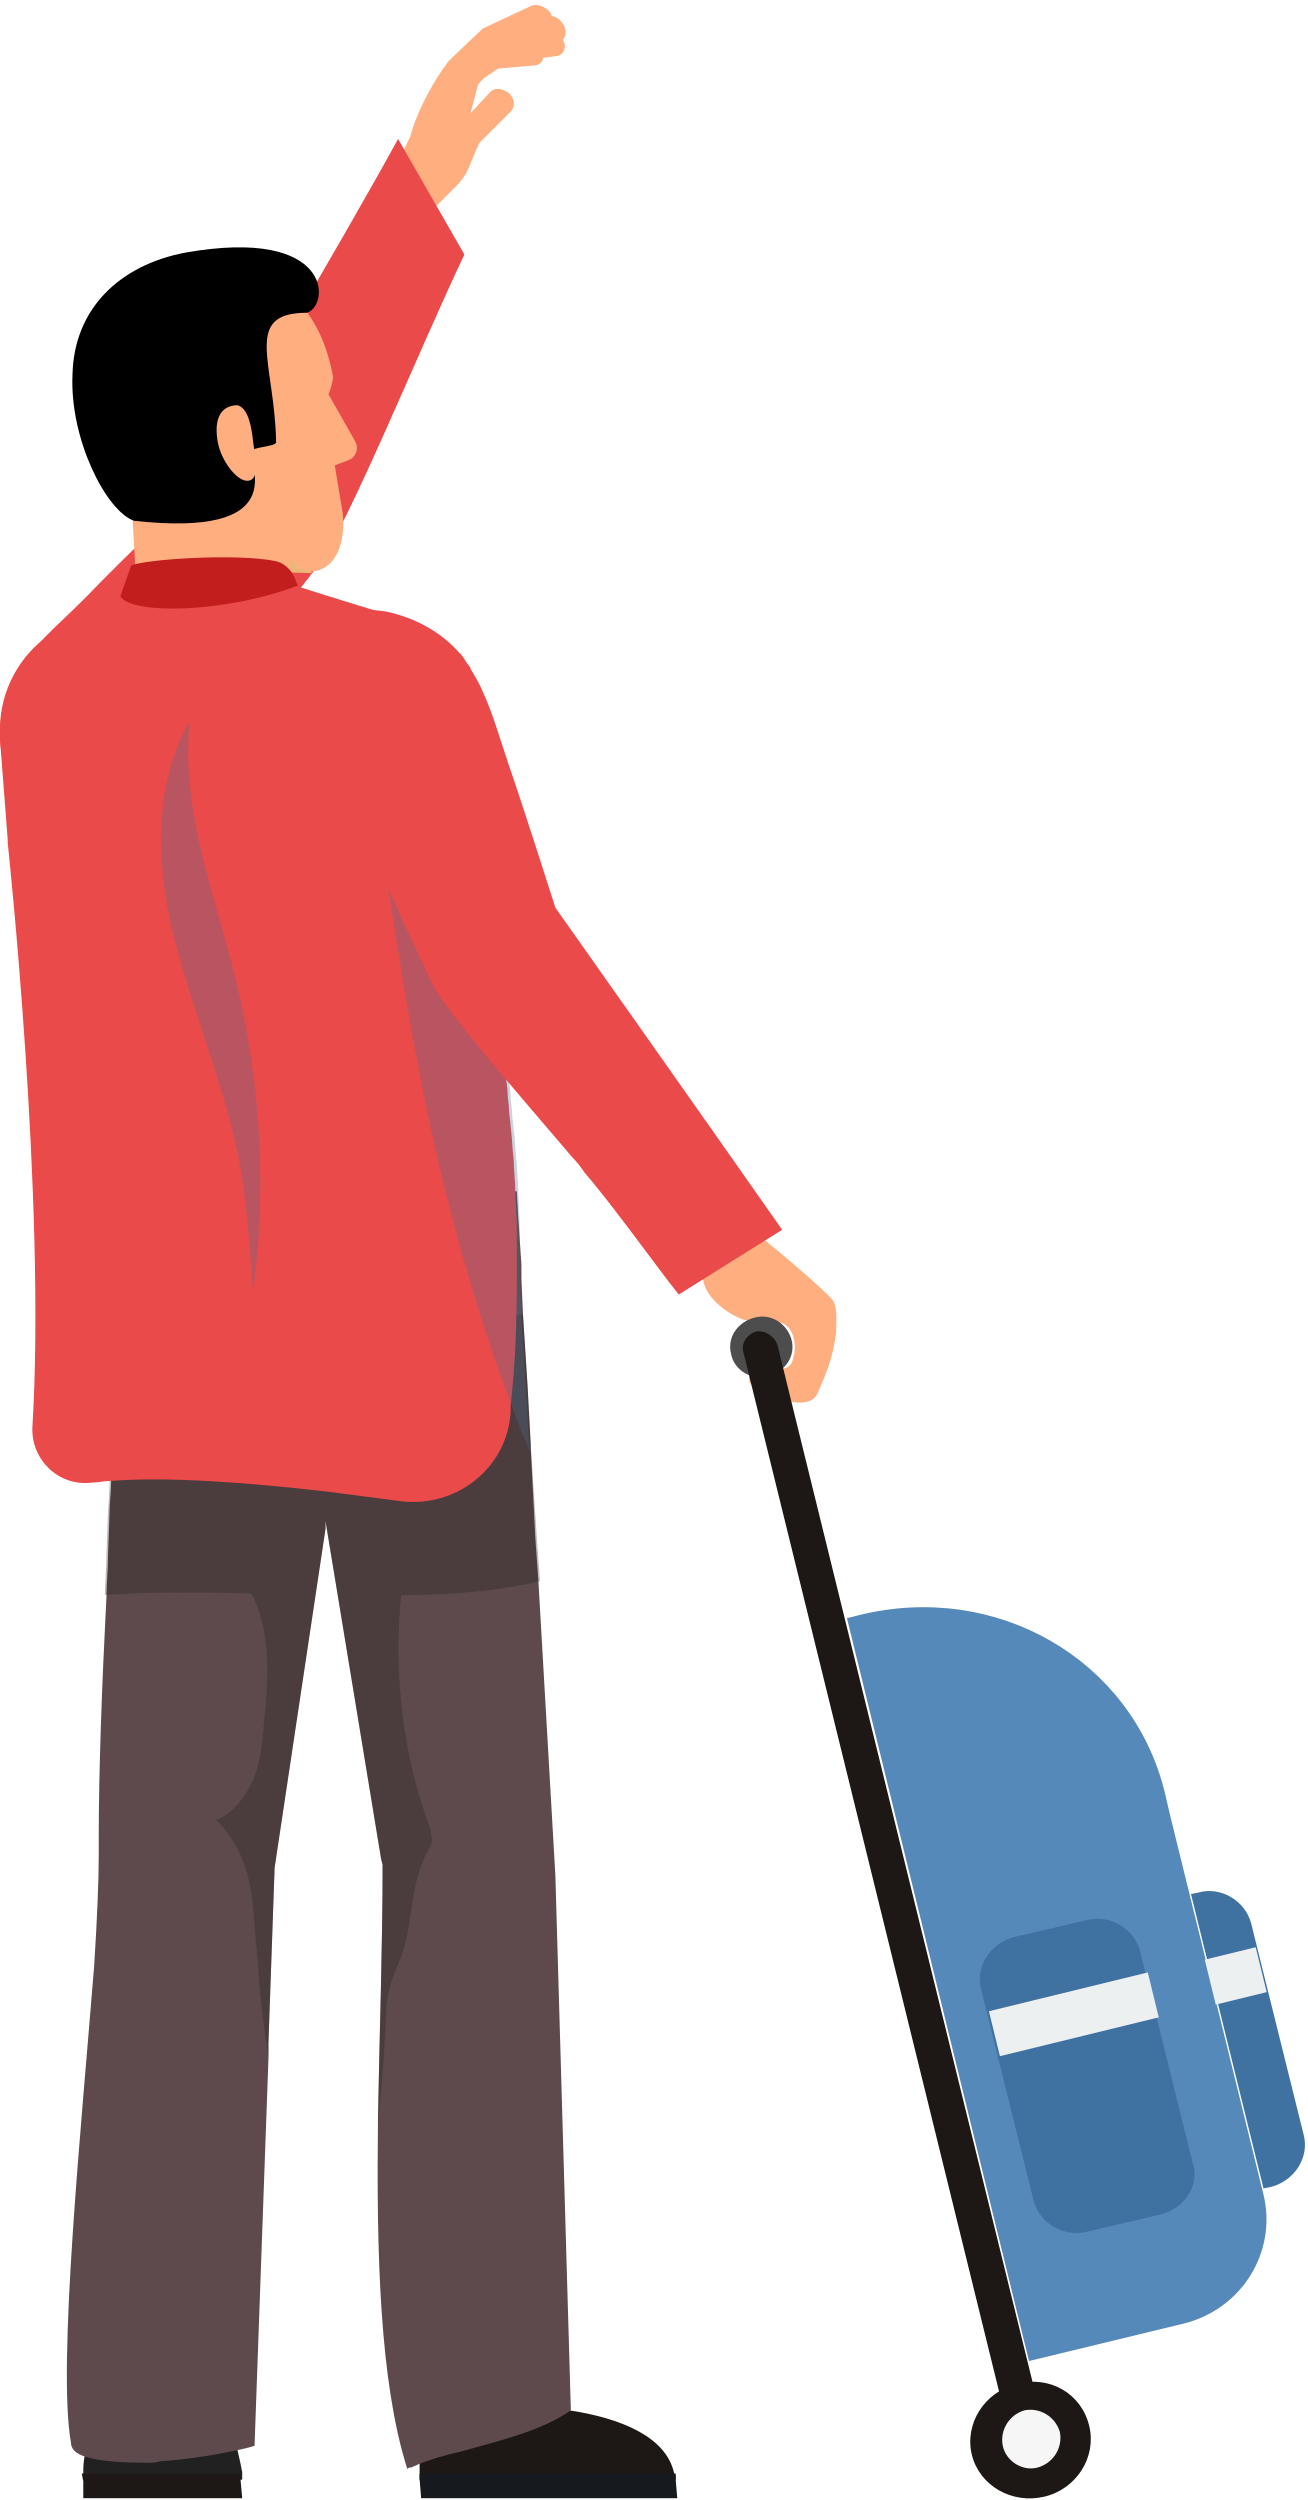
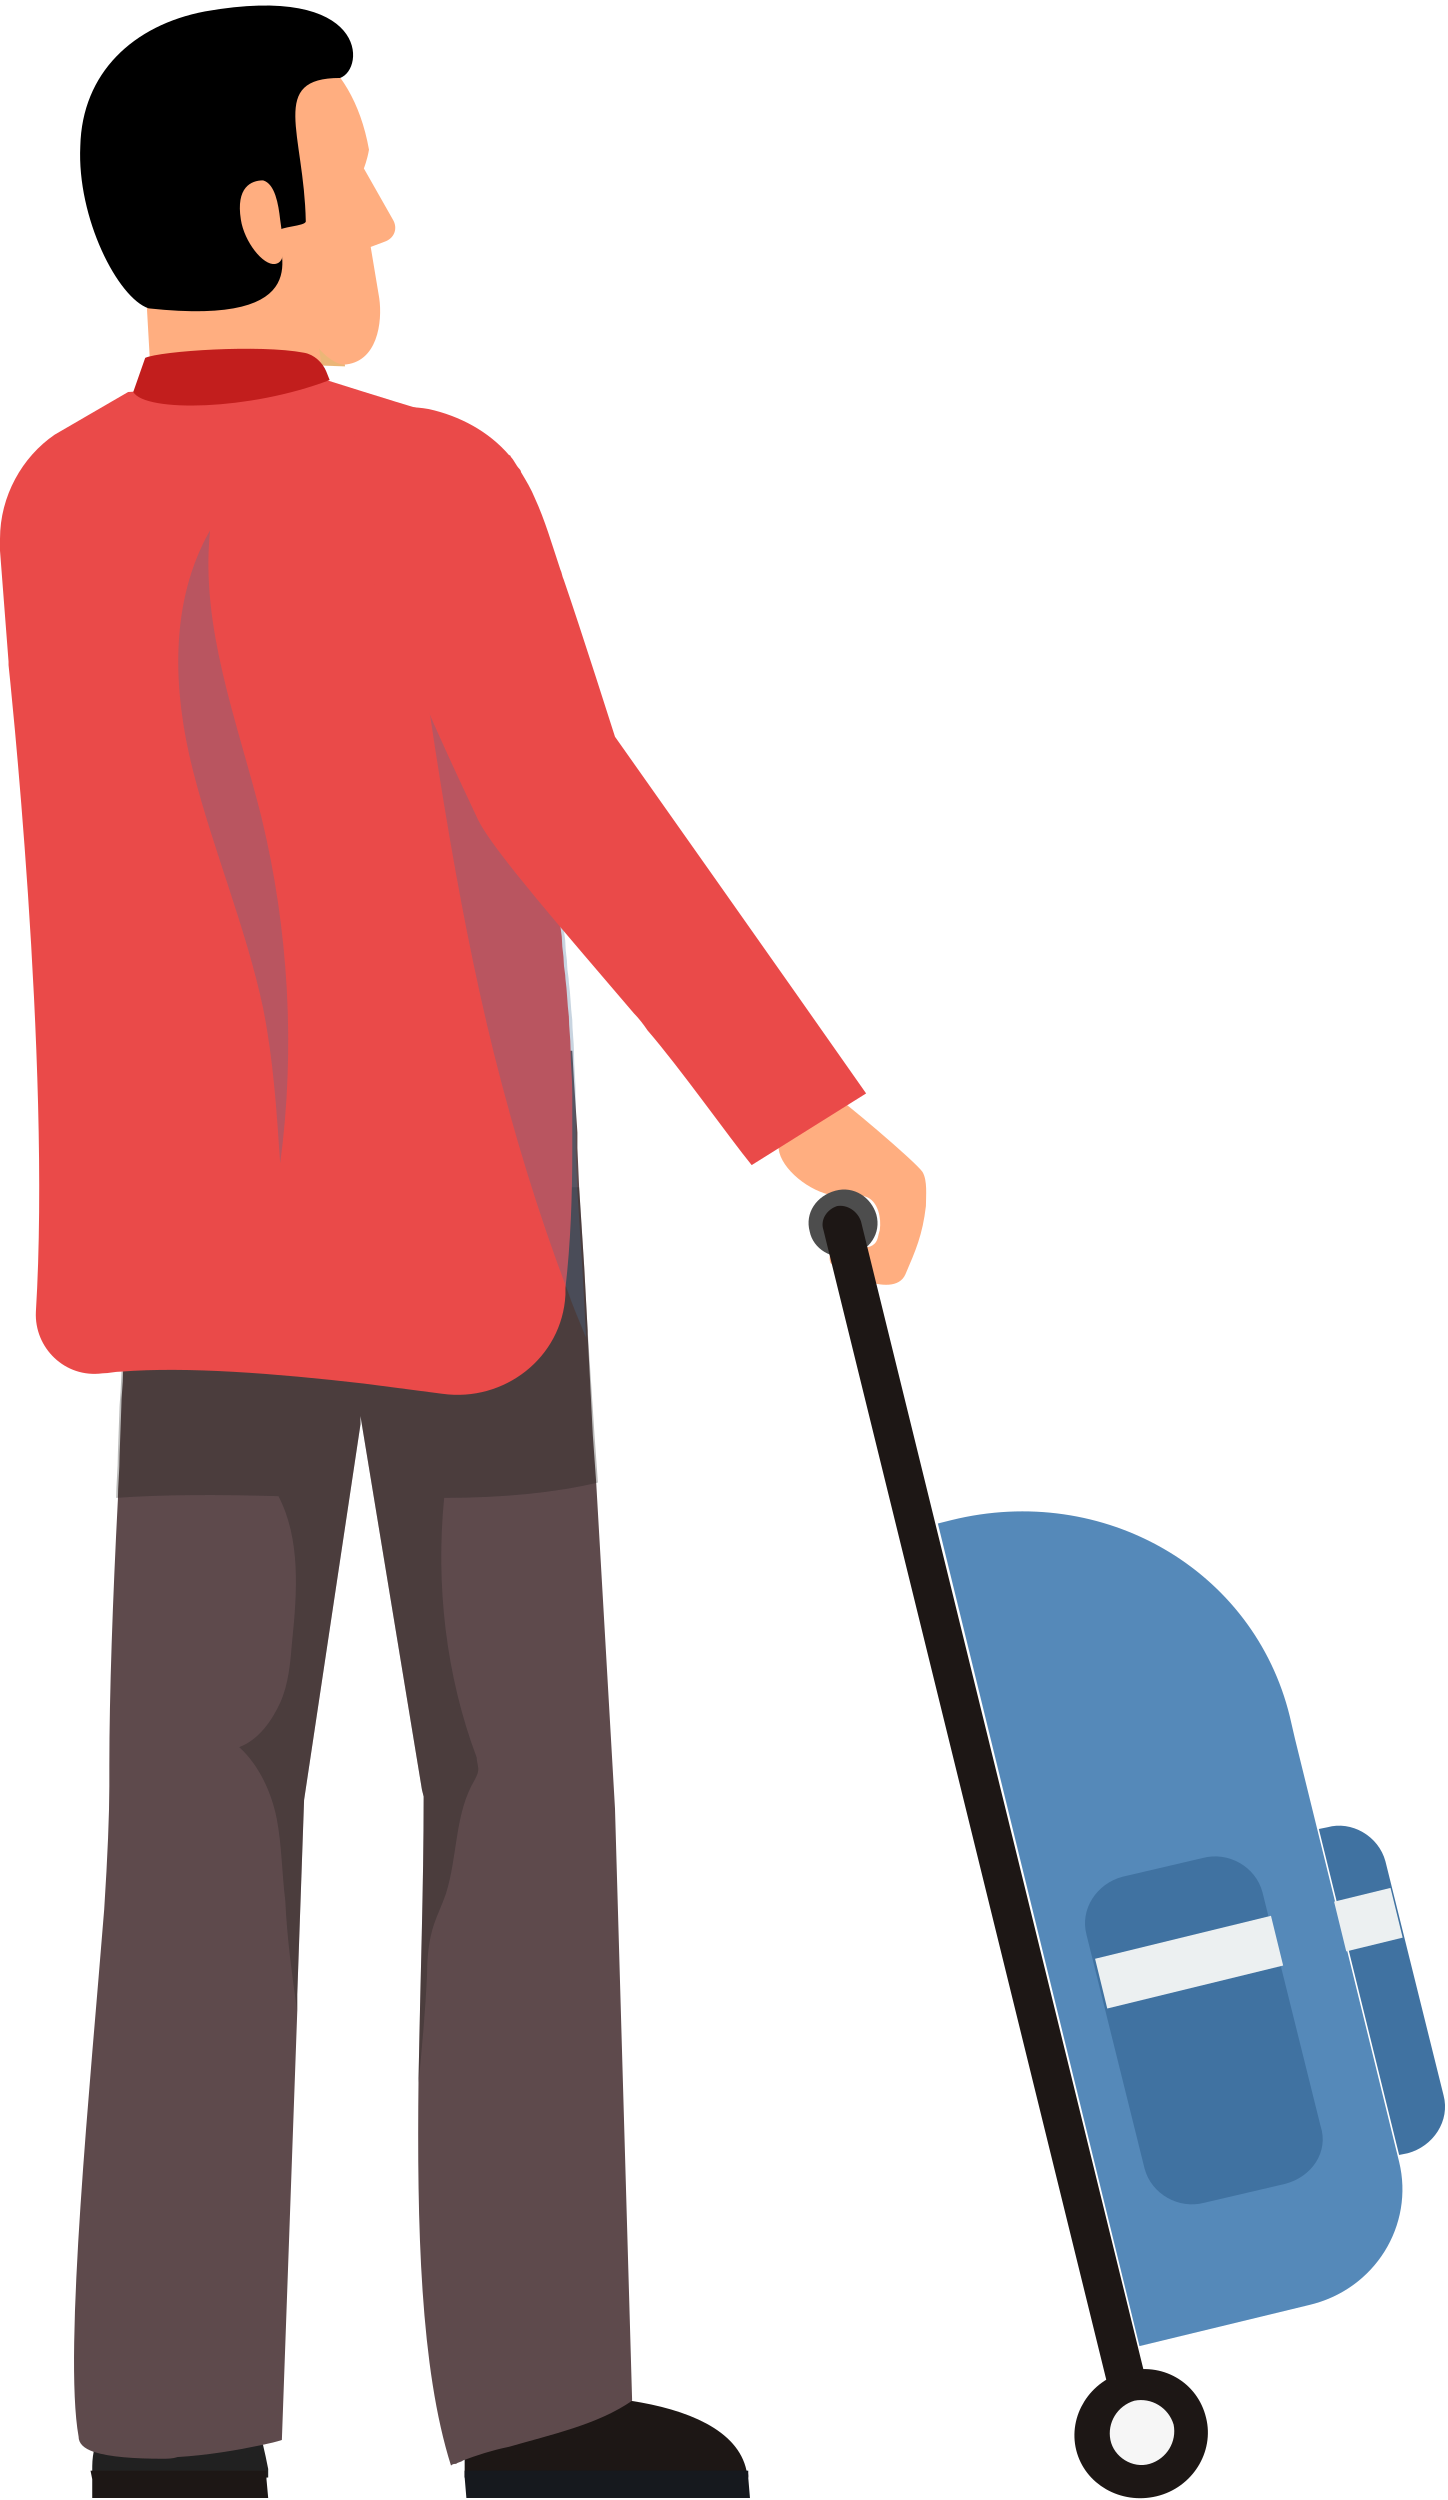
- <svg xmlns="http://www.w3.org/2000/svg" width="205" height="392" viewBox="0 0 205 392" fill="none">
-   <path d="M74.742 13.409L75.951 12.2L78.128 10.75L83.692 10.267C84.418 10.267 85.143 9.784 85.143 9.059L87.078 8.817C88.046 8.817 88.772 7.85 88.53 6.884C88.53 6.642 88.288 6.401 88.288 6.159C88.772 5.676 88.772 4.951 88.53 4.226C88.046 3.017 86.836 2.292 85.869 2.534L78.128 4.709C77.886 4.709 77.886 4.709 77.886 4.709C77.886 4.709 77.886 4.709 77.644 4.709C77.644 4.709 77.644 4.709 77.403 4.709C77.403 4.709 77.403 4.709 77.161 4.951L71.597 10.025C70.871 10.75 70.871 11.959 71.597 12.925C72.565 13.892 74.016 14.134 74.742 13.409Z" fill="#FFAE80" />
-   <path d="M68.211 32.5L71.597 29.117C72.323 28.392 73.049 27.425 73.533 26.217L74.742 23.317C74.984 23.075 74.984 22.592 75.226 22.35L80.064 17.517C80.79 16.792 80.79 15.584 79.822 14.617C78.854 13.892 77.645 13.651 76.919 14.376L73.775 17.759L74.984 13.167L79.096 7.609L85.627 4.709C86.595 4.226 86.837 3.018 86.353 2.051C85.627 1.084 84.418 0.601 83.45 0.843L75.71 4.468C75.71 4.468 71.597 8.334 70.388 9.542C70.146 9.784 69.904 10.267 69.662 10.509C68.453 12.201 65.55 16.792 64.341 21.384L61.68 26.942L68.211 32.5Z" fill="#FFAE80" />
-   <path d="M2.667 105.396C5.328 101.046 8.957 98.146 12.827 94.279C13.069 94.038 13.553 93.554 13.794 93.313C19.116 87.755 30.485 76.88 30.485 76.88C30.485 76.88 53.465 38.214 62.416 21.781L72.817 39.906C65.802 54.647 54.433 82.68 49.837 88.721C41.371 99.838 31.453 110.712 22.261 122.07C19.6 125.212 15.246 127.87 11.134 128.595C9.924 128.837 8.957 128.837 7.989 128.595C4.361 127.87 1.942 124.97 0.974 121.104C-0.719 116.029 -0.236 110.229 2.667 105.396Z" fill="#EA4A49" />
-   <path d="M130.626 203.946C131.351 205.154 131.11 207.329 131.11 208.779C130.626 212.887 129.658 215.062 128.207 218.445C126.513 222.312 117.805 217.479 117.563 216.754C117.321 216.029 117.563 215.062 118.289 214.579C119.982 213.37 122.401 215.545 123.853 214.095C124.336 213.612 124.336 212.887 124.578 212.162C124.82 210.47 124.336 208.296 122.885 207.571C121.917 207.087 120.466 207.329 119.257 207.329C116.112 207.571 111.758 204.671 110.548 201.771C109.339 198.871 111.758 196.212 114.177 194.279C115.144 193.313 116.596 192.829 118.047 193.071C118.773 193.313 129.658 202.496 130.626 203.946Z" fill="#FFAE80" />
-   <path d="M13.06 387.85C13.06 388.091 13.06 388.575 13.06 388.816H37.976V388.333C37.976 388.091 37.976 388.091 37.976 387.85V387.608C37.734 386.4 37.492 385.192 37.25 384.225C36.041 380.358 33.138 379.15 29.751 378.667C28.542 378.425 27.332 378.425 25.881 378.425H24.913C19.108 378.425 14.27 378.908 13.302 384.95C13.06 386.158 13.06 386.883 13.06 387.85Z" fill="#212121" />
-   <path d="M12.818 387.85L13.06 389.058V391.716H37.976L37.734 389.058V388.575V388.091V387.85H12.818Z" fill="#1D1715" />
-   <path d="M65.796 386.4C65.796 386.883 65.796 387.366 65.796 387.85V388.816H105.951C105.951 388.333 105.951 388.091 105.709 387.85C104.499 382.05 97.242 379.15 89.26 377.942C82.97 376.975 76.439 377.217 71.359 377.942C69.666 378.183 68.215 378.425 67.005 378.908C66.521 379.15 65.312 379.392 65.796 386.4Z" fill="#1D1715" />
-   <path d="M65.797 387.849V388.816L66.039 391.716H106.194L105.952 388.816V387.849H65.797Z" fill="#16191E" />
-   <path d="M11.128 383.017C11.128 383.983 11.854 384.708 13.305 385.192C15.482 385.916 19.11 386.158 22.981 386.158C23.706 386.158 24.432 386.158 25.158 385.916C29.27 385.675 33.624 384.95 37.011 384.225C38.22 383.983 39.188 383.742 39.913 383.5L42.091 322.843V320.426L43.058 292.877L51.041 239.711V238.503L59.749 291.427L59.991 292.394C59.991 305.202 59.507 318.735 59.265 332.268C59.023 353.292 59.507 373.35 63.861 387.125C64.103 386.883 64.345 386.883 64.587 386.883C64.829 386.641 65.313 386.641 65.555 386.4C67.49 385.675 69.667 384.95 72.086 384.466C77.891 382.775 84.664 381.325 89.502 377.942V377.7L87.083 294.085L84.422 247.928L83.939 241.161L83.213 226.903V226.42L82.729 217.479L82.004 206.12L81.762 200.562V198.387L81.52 194.762L81.278 191.138L81.036 186.788H13.063C12.821 188.479 12.821 189.929 12.821 191.621C12.821 192.829 12.821 193.796 12.821 195.004C12.821 199.112 13.063 202.979 13.305 206.845C13.305 207.57 13.547 208.054 13.547 208.779C14.031 212.645 14.756 216.512 15.482 220.137C15.724 221.345 15.966 222.312 16.208 223.52C16.692 225.212 17.175 226.903 17.659 228.595C17.659 229.803 17.417 231.012 17.417 232.462C17.417 234.153 17.175 235.603 17.175 237.295L16.933 244.061C16.933 246.236 16.692 248.411 16.692 250.345C15.966 264.361 15.482 277.894 15.482 288.044C15.482 289.01 15.482 289.977 15.482 290.944C15.482 294.81 15.24 300.852 14.756 308.343C12.821 332.751 8.951 370.934 11.128 383.017Z" fill="#5E4A4C" />
-   <path opacity="0.3" d="M13.305 208.779C13.789 212.646 14.514 216.512 15.24 220.137C15.482 221.345 15.724 222.312 15.966 223.52C16.449 225.212 16.933 226.904 17.417 228.595C17.175 231.495 17.175 234.395 16.933 237.053L16.691 243.82C16.691 245.995 16.449 248.17 16.449 250.103C22.981 249.62 30.963 249.62 39.429 249.861C42.574 255.903 42.09 263.395 41.365 270.403C41.123 273.303 40.881 276.444 39.671 279.103C38.462 281.761 36.527 284.419 33.866 285.386C36.769 288.044 38.462 291.911 39.188 295.535C39.913 299.402 39.913 303.269 40.397 307.135C40.639 312.452 41.365 317.768 42.09 322.843V320.427L43.058 292.877L51.041 239.712V238.503L59.749 291.427L59.991 292.394C59.991 305.202 59.507 318.977 59.265 332.268C59.265 332.51 59.265 332.751 59.265 332.993C59.749 327.918 60.233 322.843 60.474 317.527C60.474 315.11 60.716 312.693 61.442 310.519C61.926 309.069 62.652 307.619 63.135 306.169C64.829 300.852 64.345 294.811 67.248 289.977C67.49 289.494 67.731 289.011 67.731 288.527C67.731 288.044 67.49 287.319 67.49 286.836C63.135 275.236 61.684 262.428 62.894 250.103C71.118 250.103 78.617 249.378 84.664 247.928L84.18 241.162L83.213 226.42L82.729 217.479L82.003 206.121C69.909 205.879 57.572 207.812 45.477 208.296C34.592 209.262 23.948 208.779 13.305 208.779Z" fill="#1D1D1B" />
-   <path d="M41.121 84.323L47.894 83.356L48.862 89.881L41.605 89.64L41.121 84.323Z" fill="#EBB677" />
-   <path d="M21.286 90.123L20.076 68.857C29.268 68.615 41.363 67.89 43.54 67.407C43.54 67.407 44.508 82.873 45.475 89.398C49.588 106.314 29.51 108.731 21.286 90.123Z" fill="#FFAE80" />
-   <path d="M17.416 72.724C15.239 68.857 14.997 66.924 14.029 62.574C11.61 42.033 23.705 42.999 31.446 41.791C40.396 40.825 49.83 45.658 52.249 59.191C52.007 60.641 51.523 61.849 51.523 61.849L55.635 69.099C56.361 70.307 55.877 71.757 54.426 72.24L52.491 72.966C52.733 74.415 53.7 80.215 53.7 80.215C54.184 83.599 53.458 89.398 48.62 89.64C46.685 89.398 42.089 86.257 39.67 73.932C36.526 74.174 19.109 75.624 17.416 72.724Z" fill="#FFAE80" />
-   <path d="M21.046 81.665C45.478 84.323 39.188 73.207 39.43 70.79C39.43 70.065 43.3 70.065 43.3 69.34C43.059 56.774 37.979 49.041 48.139 49.041C51.767 47.832 52.251 35.508 29.029 39.616C18.869 41.549 11.612 48.316 11.37 58.707C10.886 68.857 16.692 80.215 21.046 81.665Z" fill="black" />
-   <path d="M34.106 69.099C34.59 72.24 37.251 75.624 38.944 75.382C40.638 75.141 40.154 72.482 39.67 69.099C39.428 66.924 38.944 64.024 37.251 63.541C35.558 63.541 33.381 64.507 34.106 69.099Z" fill="#FFAE80" />
-   <path d="M0 114.289C0 114.773 0 115.256 0 115.739V115.981L1.209 131.689V132.172C1.209 132.172 7.257 188.238 5.08 223.762C4.838 228.837 9.192 233.187 14.514 232.462C15.481 232.462 16.207 232.22 17.175 232.22C26.367 231.495 38.945 232.462 51.524 233.912C55.152 234.395 59.023 234.878 62.651 235.362C71.359 236.57 79.584 230.287 80.068 221.345V221.104C80.068 220.862 80.068 220.62 80.068 220.379C80.793 214.095 81.035 207.571 81.035 200.562V198.388C81.035 196.454 81.035 194.763 81.035 192.829C81.035 190.654 80.793 188.479 80.793 186.546C80.793 185.096 80.552 183.405 80.552 181.955C80.31 180.021 80.31 178.33 80.068 176.638C80.068 175.913 79.826 174.946 79.826 174.221C79.826 173.255 79.584 172.288 79.584 171.321C79.584 170.355 79.342 169.63 79.342 168.663C79.342 167.697 79.1 166.972 79.1 166.005V165.763C79.1 165.038 78.858 164.313 78.858 163.347C78.858 162.38 78.616 161.655 78.616 160.688C78.133 156.097 77.407 151.747 76.923 147.397C76.197 142.564 75.472 137.972 74.746 133.864C74.262 131.689 74.02 129.514 73.537 127.581C72.811 123.956 72.327 120.814 71.601 117.914C71.118 115.014 70.634 112.839 70.15 111.148C69.666 108.731 69.182 107.281 69.182 107.281C66.763 102.931 67.489 99.548 62.893 97.131C62.893 97.131 62.651 97.131 62.409 96.89C61.925 96.648 61.2 96.406 60.474 96.165H60.232C55.394 94.715 46.202 91.815 46.202 91.815H45.718H45.477L22.496 93.265L18.142 93.506L7.741 99.548C3.145 102.69 0 108.248 0 114.289Z" fill="#EA4A49" />
-   <path d="M43.057 87.948C36.767 86.74 22.738 87.706 20.561 88.673L18.867 93.506C20.561 96.406 35.316 96.164 46.685 91.815L46.202 90.606C45.718 89.398 44.508 88.19 43.057 87.948Z" fill="#C21E1D" />
-   <path opacity="0.3" d="M57.812 118.398C61.199 141.356 64.344 164.555 69.907 187.03C72.81 198.629 76.197 209.746 80.309 220.62C81.034 222.795 82.002 224.97 82.97 227.387V226.904L82.486 217.962L81.76 206.604L81.518 201.046V198.871C81.518 196.938 81.518 195.246 81.518 193.313C81.518 191.138 81.276 188.963 81.276 187.03C81.276 185.58 81.034 183.888 81.034 182.438C80.793 180.505 80.793 178.813 80.551 177.121C80.551 176.396 80.309 175.43 80.309 174.705C80.309 173.738 80.067 172.771 80.067 171.805C80.067 170.838 79.825 170.113 79.825 169.147C79.825 168.18 79.583 167.455 79.583 166.488V166.247C69.907 151.747 65.553 134.106 57.812 118.398Z" fill="#456F96" />
-   <path d="M50.798 98.823C50.073 99.79 49.831 100.756 49.347 101.723C48.38 105.59 48.621 110.665 50.315 114.29C50.315 114.29 50.315 114.29 50.315 114.531C51.766 118.156 53.459 121.539 54.911 125.164C55.878 127.339 56.846 129.514 57.814 131.931C59.265 135.072 60.474 138.456 61.926 141.597C63.861 145.947 65.796 150.055 67.731 154.164C69.908 158.514 80.068 170.113 89.744 181.471C90.47 182.196 91.195 183.163 91.679 183.888C96.275 189.205 103.29 199.113 106.435 202.979L122.642 192.829C111.998 177.605 87.083 142.322 87.083 142.322C87.083 142.322 82.245 127.098 79.826 120.089C79.584 119.606 79.584 119.123 79.342 118.639C78.133 115.015 77.165 111.631 75.714 108.49C75.23 107.281 74.504 106.073 73.779 104.865C73.779 104.865 73.779 104.623 73.537 104.381C73.053 103.898 72.811 103.173 72.327 102.69C72.327 102.69 72.327 102.448 72.085 102.448C69.183 99.065 65.07 96.89 60.716 95.923C56.604 95.198 52.976 95.923 50.798 98.823Z" fill="#EA4A49" />
-   <path opacity="0.3" d="M37.253 180.746C34.834 169.388 30.238 158.513 27.335 147.155C24.433 135.797 23.949 123.231 29.754 113.081C28.303 126.856 33.625 140.147 37.011 153.68C40.882 169.63 41.849 186.546 39.672 202.737C39.188 195.488 38.705 187.996 37.253 180.746Z" fill="#456F96" />
-   <path d="M134.738 253.244L132.803 253.727L161.347 370.208L185.294 364.408C194.728 362.233 200.292 353.05 198.115 344.109L194.728 330.334L183.359 284.177L182.633 281.035C177.554 260.252 156.267 247.928 134.738 253.244Z" fill="#5589B9" />
-   <path d="M124.093 209.987C124.818 212.645 123.125 215.062 120.464 215.787C117.803 216.512 115.143 214.82 114.659 212.404C113.933 209.745 115.626 207.329 118.287 206.604C120.948 205.879 123.367 207.57 124.093 209.987Z" fill="#4D4D4D" />
-   <path d="M158.687 383.258L164.008 382.05L121.918 210.954C121.435 209.504 119.983 208.537 118.532 208.779C117.08 209.262 116.113 210.712 116.597 212.162L158.687 383.258Z" fill="#1D1715" />
-   <path d="M181.909 347.25L170.54 349.909C166.911 350.875 163.041 348.7 162.073 345.076L153.849 311.968C152.881 308.343 155.3 304.718 158.929 303.751L170.298 301.093C173.926 300.127 177.797 302.301 178.764 305.926L186.989 339.034C188.198 342.659 185.779 346.284 181.909 347.25Z" fill="#4072A1" />
-   <path d="M196.18 301.576L204.405 334.684C205.372 338.309 202.953 341.934 199.325 342.901L198.115 343.142L186.746 296.985L187.956 296.743C191.342 295.777 195.213 297.952 196.18 301.576Z" fill="#4072A1" />
-   <path d="M179.97 309.276L155.062 315.362L156.787 322.405L181.694 316.318L179.97 309.276Z" fill="#ECF0F1" />
-   <path d="M196.896 305.325L188.906 307.276L190.629 314.318L198.618 312.368L196.896 305.325Z" fill="#ECF0F1" />
-   <path d="M170.78 380.358C171.989 385.191 168.844 390.266 163.765 391.474C158.685 392.683 153.605 389.783 152.396 384.95C151.186 380.116 154.331 375.042 159.411 373.833C164.49 372.383 169.57 375.283 170.78 380.358Z" fill="#1D1715" />
-   <path d="M166.185 381.324C166.669 383.741 165.218 386.157 162.799 386.882C160.38 387.607 157.719 385.916 157.235 383.499C156.751 381.083 158.203 378.666 160.622 377.941C163.041 377.458 165.46 378.908 166.185 381.324Z" fill="#F6F6F6" />
+ <svg xmlns="http://www.w3.org/2000/svg" width="205" height="354" viewBox="0 0 205 354" fill="none">
+   <path d="M130.626 165.946C131.351 167.154 131.11 169.329 131.11 170.779C130.626 174.887 129.658 177.062 128.207 180.445C126.513 184.312 117.805 179.479 117.563 178.754C117.321 178.029 117.563 177.062 118.289 176.579C119.982 175.37 122.401 177.545 123.853 176.095C124.336 175.612 124.336 174.887 124.578 174.162C124.82 172.47 124.336 170.296 122.885 169.571C121.917 169.087 120.466 169.329 119.257 169.329C116.112 169.571 111.758 166.671 110.548 163.771C109.339 160.871 111.758 158.212 114.177 156.279C115.144 155.313 116.596 154.829 118.047 155.071C118.773 155.313 129.658 164.496 130.626 165.946Z" fill="#FFAE80" />
+   <path d="M13.06 349.85C13.06 350.091 13.06 350.575 13.06 350.816H37.976V350.333C37.976 350.091 37.976 350.091 37.976 349.85V349.608C37.734 348.4 37.492 347.192 37.25 346.225C36.041 342.358 33.138 341.15 29.751 340.667C28.542 340.425 27.332 340.425 25.881 340.425H24.913C19.108 340.425 14.27 340.908 13.302 346.95C13.06 348.158 13.06 348.883 13.06 349.85Z" fill="#212121" />
+   <path d="M12.818 349.85L13.06 351.058V353.716H37.976L37.734 351.058V350.575V350.091V349.85H12.818Z" fill="#1D1715" />
+   <path d="M65.796 348.4C65.796 348.883 65.796 349.366 65.796 349.85V350.816H105.951C105.951 350.333 105.951 350.091 105.709 349.85C104.499 344.05 97.242 341.15 89.26 339.942C82.97 338.975 76.439 339.217 71.359 339.942C69.666 340.183 68.215 340.425 67.005 340.908C66.521 341.15 65.312 341.392 65.796 348.4Z" fill="#1D1715" />
+   <path d="M65.797 349.849V350.816L66.039 353.716H106.194L105.952 350.816V349.849H65.797Z" fill="#16191E" />
+   <path d="M11.128 345.017C11.128 345.983 11.854 346.708 13.305 347.192C15.482 347.916 19.11 348.158 22.981 348.158C23.706 348.158 24.432 348.158 25.158 347.916C29.27 347.675 33.624 346.95 37.011 346.225C38.22 345.983 39.188 345.742 39.913 345.5L42.091 284.843V282.426L43.058 254.877L51.041 201.711V200.503L59.749 253.427L59.991 254.394C59.991 267.202 59.507 280.735 59.265 294.268C59.023 315.292 59.507 335.35 63.861 349.125C64.103 348.883 64.345 348.883 64.587 348.883C64.829 348.641 65.313 348.641 65.555 348.4C67.49 347.675 69.667 346.95 72.086 346.466C77.891 344.775 84.664 343.325 89.502 339.942V339.7L87.083 256.085L84.422 209.928L83.939 203.161L83.213 188.903V188.42L82.729 179.479L82.004 168.12L81.762 162.562V160.387L81.52 156.762L81.278 153.138L81.036 148.788H13.063C12.821 150.479 12.821 151.929 12.821 153.621C12.821 154.829 12.821 155.796 12.821 157.004C12.821 161.112 13.063 164.979 13.305 168.845C13.305 169.57 13.547 170.054 13.547 170.779C14.031 174.645 14.756 178.512 15.482 182.137C15.724 183.345 15.966 184.312 16.208 185.52C16.692 187.212 17.175 188.903 17.659 190.595C17.659 191.803 17.417 193.012 17.417 194.462C17.417 196.153 17.175 197.603 17.175 199.295L16.933 206.061C16.933 208.236 16.692 210.411 16.692 212.345C15.966 226.361 15.482 239.894 15.482 250.044C15.482 251.01 15.482 251.977 15.482 252.944C15.482 256.81 15.24 262.852 14.756 270.343C12.821 294.751 8.951 332.934 11.128 345.017Z" fill="#5E4A4C" />
+   <path opacity="0.3" d="M13.305 170.779C13.789 174.646 14.514 178.512 15.24 182.137C15.482 183.345 15.724 184.312 15.966 185.52C16.449 187.212 16.933 188.904 17.417 190.595C17.175 193.495 17.175 196.395 16.933 199.053L16.691 205.82C16.691 207.995 16.449 210.17 16.449 212.103C22.981 211.62 30.963 211.62 39.429 211.861C42.574 217.903 42.09 225.395 41.365 232.403C41.123 235.303 40.881 238.444 39.671 241.103C38.462 243.761 36.527 246.419 33.866 247.386C36.769 250.044 38.462 253.911 39.188 257.535C39.913 261.402 39.913 265.269 40.397 269.135C40.639 274.452 41.365 279.768 42.09 284.843V282.427L43.058 254.877L51.041 201.712V200.503L59.749 253.427L59.991 254.394C59.991 267.202 59.507 280.977 59.265 294.268C59.265 294.51 59.265 294.751 59.265 294.993C59.749 289.918 60.233 284.843 60.474 279.527C60.474 277.11 60.716 274.693 61.442 272.519C61.926 271.069 62.652 269.619 63.135 268.169C64.829 262.852 64.345 256.811 67.248 251.977C67.49 251.494 67.731 251.011 67.731 250.527C67.731 250.044 67.49 249.319 67.49 248.836C63.135 237.236 61.684 224.428 62.894 212.103C71.118 212.103 78.617 211.378 84.664 209.928L84.18 203.162L83.213 188.42L82.729 179.479L82.003 168.121C69.909 167.879 57.572 169.812 45.477 170.296C34.592 171.262 23.948 170.779 13.305 170.779Z" fill="#1D1D1B" />
+   <path d="M41.121 46.323L47.894 45.356L48.862 51.881L41.605 51.64L41.121 46.323Z" fill="#EBB677" />
+   <path d="M21.286 52.123L20.076 30.857C29.268 30.615 41.363 29.89 43.54 29.407C43.54 29.407 44.508 44.873 45.475 51.398C49.588 68.314 29.51 70.731 21.286 52.123Z" fill="#FFAE80" />
+   <path d="M17.416 34.724C15.239 30.857 14.997 28.924 14.029 24.574C11.61 4.033 23.705 5 31.446 3.791C40.396 2.825 49.83 7.658 52.249 21.191C52.007 22.641 51.523 23.849 51.523 23.849L55.635 31.099C56.361 32.307 55.877 33.757 54.426 34.24L52.491 34.965C52.733 36.415 53.7 42.215 53.7 42.215C54.184 45.599 53.458 51.398 48.62 51.64C46.685 51.398 42.089 48.257 39.67 35.932C36.526 36.174 19.109 37.624 17.416 34.724Z" fill="#FFAE80" />
+   <path d="M21.046 43.665C45.478 46.323 39.188 35.207 39.43 32.79C39.43 32.065 43.3 32.065 43.3 31.34C43.059 18.774 37.979 11.041 48.139 11.041C51.767 9.832 52.251 -2.492 29.029 1.616C18.869 3.549 11.612 10.316 11.37 20.707C10.886 30.857 16.692 42.215 21.046 43.665Z" fill="black" />
+   <path d="M34.106 31.099C34.59 34.24 37.251 37.624 38.944 37.382C40.638 37.141 40.154 34.482 39.67 31.099C39.428 28.924 38.944 26.024 37.251 25.541C35.558 25.541 33.381 26.507 34.106 31.099Z" fill="#FFAE80" />
+   <path d="M0 76.289C0 76.773 0 77.256 0 77.739V77.981L1.209 93.689V94.172C1.209 94.172 7.257 150.238 5.08 185.762C4.838 190.837 9.192 195.187 14.514 194.462C15.481 194.462 16.207 194.22 17.175 194.22C26.367 193.495 38.945 194.462 51.524 195.912C55.152 196.395 59.023 196.878 62.651 197.362C71.359 198.57 79.584 192.287 80.068 183.345V183.104C80.068 182.862 80.068 182.62 80.068 182.379C80.793 176.095 81.035 169.571 81.035 162.562V160.388C81.035 158.454 81.035 156.763 81.035 154.829C81.035 152.654 80.793 150.479 80.793 148.546C80.793 147.096 80.552 145.405 80.552 143.955C80.31 142.021 80.31 140.33 80.068 138.638C80.068 137.913 79.826 136.946 79.826 136.221C79.826 135.255 79.584 134.288 79.584 133.321C79.584 132.355 79.342 131.63 79.342 130.663C79.342 129.697 79.1 128.972 79.1 128.005V127.763C79.1 127.038 78.858 126.313 78.858 125.347C78.858 124.38 78.616 123.655 78.616 122.688C78.133 118.097 77.407 113.747 76.923 109.397C76.197 104.564 75.472 99.972 74.746 95.864C74.262 93.689 74.02 91.514 73.537 89.581C72.811 85.956 72.327 82.814 71.601 79.914C71.118 77.014 70.634 74.839 70.15 73.148C69.666 70.731 69.182 69.281 69.182 69.281C66.763 64.931 67.489 61.548 62.893 59.131C62.893 59.131 62.651 59.131 62.409 58.89C61.925 58.648 61.2 58.406 60.474 58.165H60.232C55.394 56.715 46.202 53.815 46.202 53.815H45.718H45.477L22.496 55.265L18.142 55.506L7.741 61.548C3.145 64.69 0 70.248 0 76.289Z" fill="#EA4A49" />
+   <path d="M43.057 49.948C36.767 48.74 22.738 49.706 20.561 50.673L18.867 55.506C20.561 58.406 35.316 58.164 46.685 53.815L46.202 52.606C45.718 51.398 44.508 50.19 43.057 49.948Z" fill="#C21E1D" />
+   <path opacity="0.3" d="M57.812 80.398C61.199 103.356 64.344 126.555 69.907 149.03C72.81 160.629 76.197 171.746 80.309 182.62C81.034 184.795 82.002 186.97 82.97 189.387V188.904L82.486 179.962L81.76 168.604L81.518 163.046V160.871C81.518 158.938 81.518 157.246 81.518 155.313C81.518 153.138 81.276 150.963 81.276 149.03C81.276 147.58 81.034 145.888 81.034 144.438C80.793 142.505 80.793 140.813 80.551 139.121C80.551 138.396 80.309 137.43 80.309 136.705C80.309 135.738 80.067 134.771 80.067 133.805C80.067 132.838 79.825 132.113 79.825 131.147C79.825 130.18 79.583 129.455 79.583 128.488V128.247C69.907 113.747 65.553 96.106 57.812 80.398Z" fill="#456F96" />
+   <path d="M50.798 60.823C50.073 61.79 49.831 62.757 49.347 63.723C48.38 67.59 48.621 72.665 50.315 76.29C50.315 76.29 50.315 76.29 50.315 76.531C51.766 80.156 53.459 83.539 54.911 87.164C55.878 89.339 56.846 91.514 57.814 93.931C59.265 97.072 60.474 100.456 61.926 103.597C63.861 107.947 65.796 112.055 67.731 116.164C69.908 120.514 80.068 132.113 89.744 143.471C90.47 144.196 91.195 145.163 91.679 145.888C96.275 151.205 103.29 161.113 106.435 164.979L122.642 154.829C111.998 139.605 87.083 104.322 87.083 104.322C87.083 104.322 82.245 89.098 79.826 82.089C79.584 81.606 79.584 81.123 79.342 80.639C78.133 77.014 77.165 73.631 75.714 70.49C75.23 69.281 74.504 68.073 73.779 66.865C73.779 66.865 73.779 66.623 73.537 66.381C73.053 65.898 72.811 65.173 72.327 64.69C72.327 64.69 72.327 64.448 72.085 64.448C69.183 61.065 65.07 58.89 60.716 57.923C56.604 57.198 52.976 57.923 50.798 60.823Z" fill="#EA4A49" />
+   <path opacity="0.3" d="M37.253 142.746C34.834 131.388 30.238 120.513 27.335 109.155C24.433 97.797 23.949 85.231 29.754 75.081C28.303 88.856 33.625 102.147 37.011 115.68C40.882 131.63 41.849 148.546 39.672 164.737C39.188 157.488 38.705 149.996 37.253 142.746Z" fill="#456F96" />
+   <path d="M134.738 215.244L132.803 215.727L161.347 332.208L185.294 326.408C194.728 324.233 200.292 315.05 198.115 306.109L194.728 292.334L183.359 246.177L182.633 243.035C177.554 222.252 156.267 209.928 134.738 215.244Z" fill="#5589B9" />
+   <path d="M124.093 171.987C124.818 174.645 123.125 177.062 120.464 177.787C117.803 178.512 115.143 176.82 114.659 174.404C113.933 171.745 115.626 169.329 118.287 168.604C120.948 167.879 123.367 169.57 124.093 171.987Z" fill="#4D4D4D" />
+   <path d="M158.687 345.258L164.008 344.05L121.918 172.954C121.435 171.504 119.983 170.537 118.532 170.779C117.08 171.262 116.113 172.712 116.597 174.162L158.687 345.258Z" fill="#1D1715" />
+   <path d="M181.909 309.25L170.54 311.909C166.911 312.875 163.041 310.7 162.073 307.076L153.849 273.968C152.881 270.343 155.3 266.718 158.929 265.751L170.298 263.093C173.926 262.127 177.797 264.301 178.764 267.926L186.989 301.034C188.198 304.659 185.779 308.284 181.909 309.25Z" fill="#4072A1" />
+   <path d="M196.18 263.576L204.405 296.684C205.372 300.309 202.953 303.934 199.325 304.901L198.115 305.142L186.746 258.985L187.956 258.743C191.342 257.777 195.213 259.952 196.18 263.576Z" fill="#4072A1" />
+   <path d="M179.97 271.276L155.062 277.362L156.787 284.405L181.694 278.318L179.97 271.276Z" fill="#ECF0F1" />
+   <path d="M196.896 267.325L188.906 269.276L190.629 276.318L198.618 274.368L196.896 267.325Z" fill="#ECF0F1" />
+   <path d="M170.78 342.358C171.989 347.191 168.844 352.266 163.765 353.474C158.685 354.683 153.605 351.783 152.396 346.95C151.186 342.116 154.331 337.042 159.411 335.833C164.49 334.383 169.57 337.283 170.78 342.358Z" fill="#1D1715" />
+   <path d="M166.185 343.324C166.669 345.741 165.218 348.157 162.799 348.882C160.38 349.607 157.719 347.916 157.235 345.499C156.751 343.083 158.203 340.666 160.622 339.941C163.041 339.458 165.46 340.908 166.185 343.324Z" fill="#F6F6F6" />
</svg>
